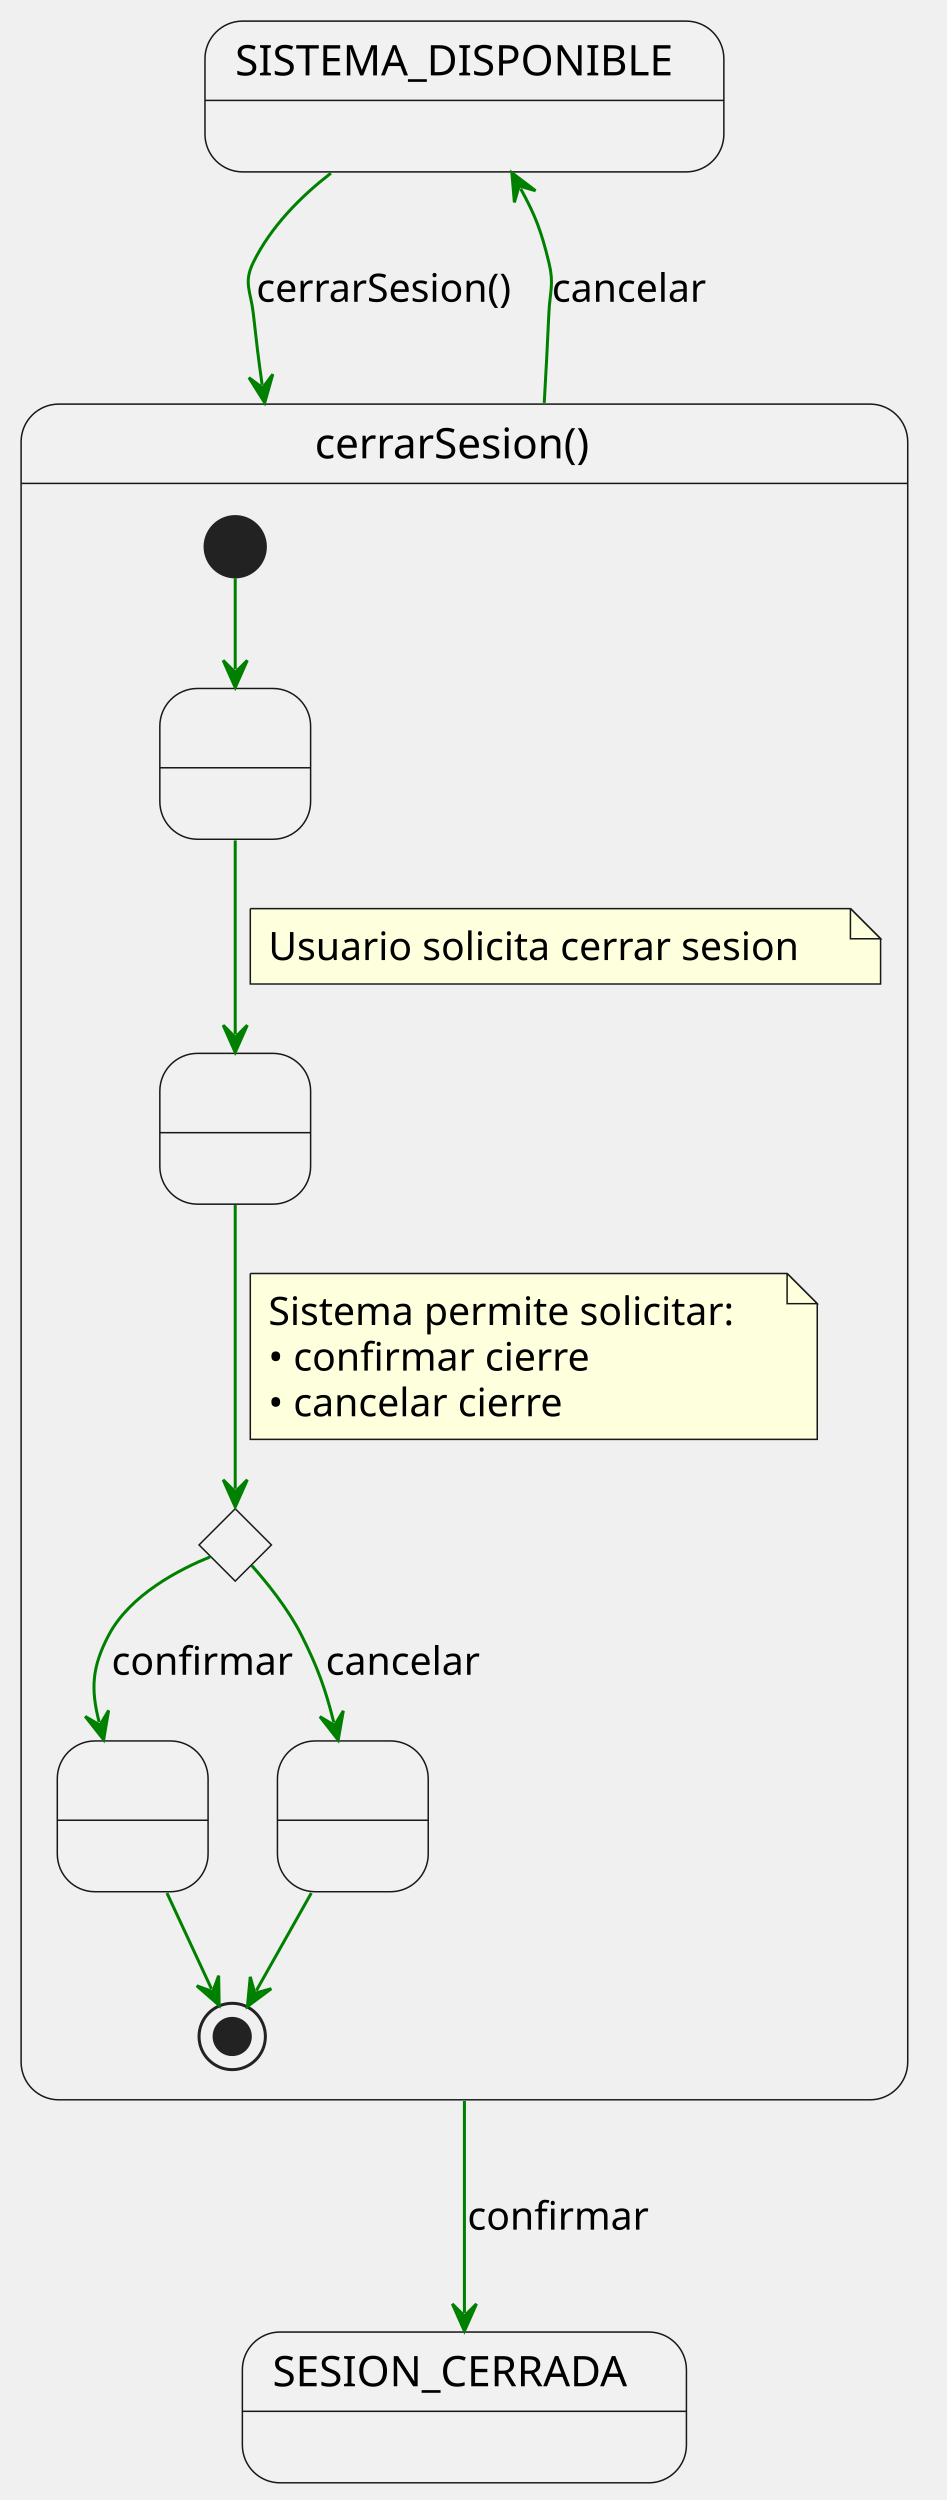
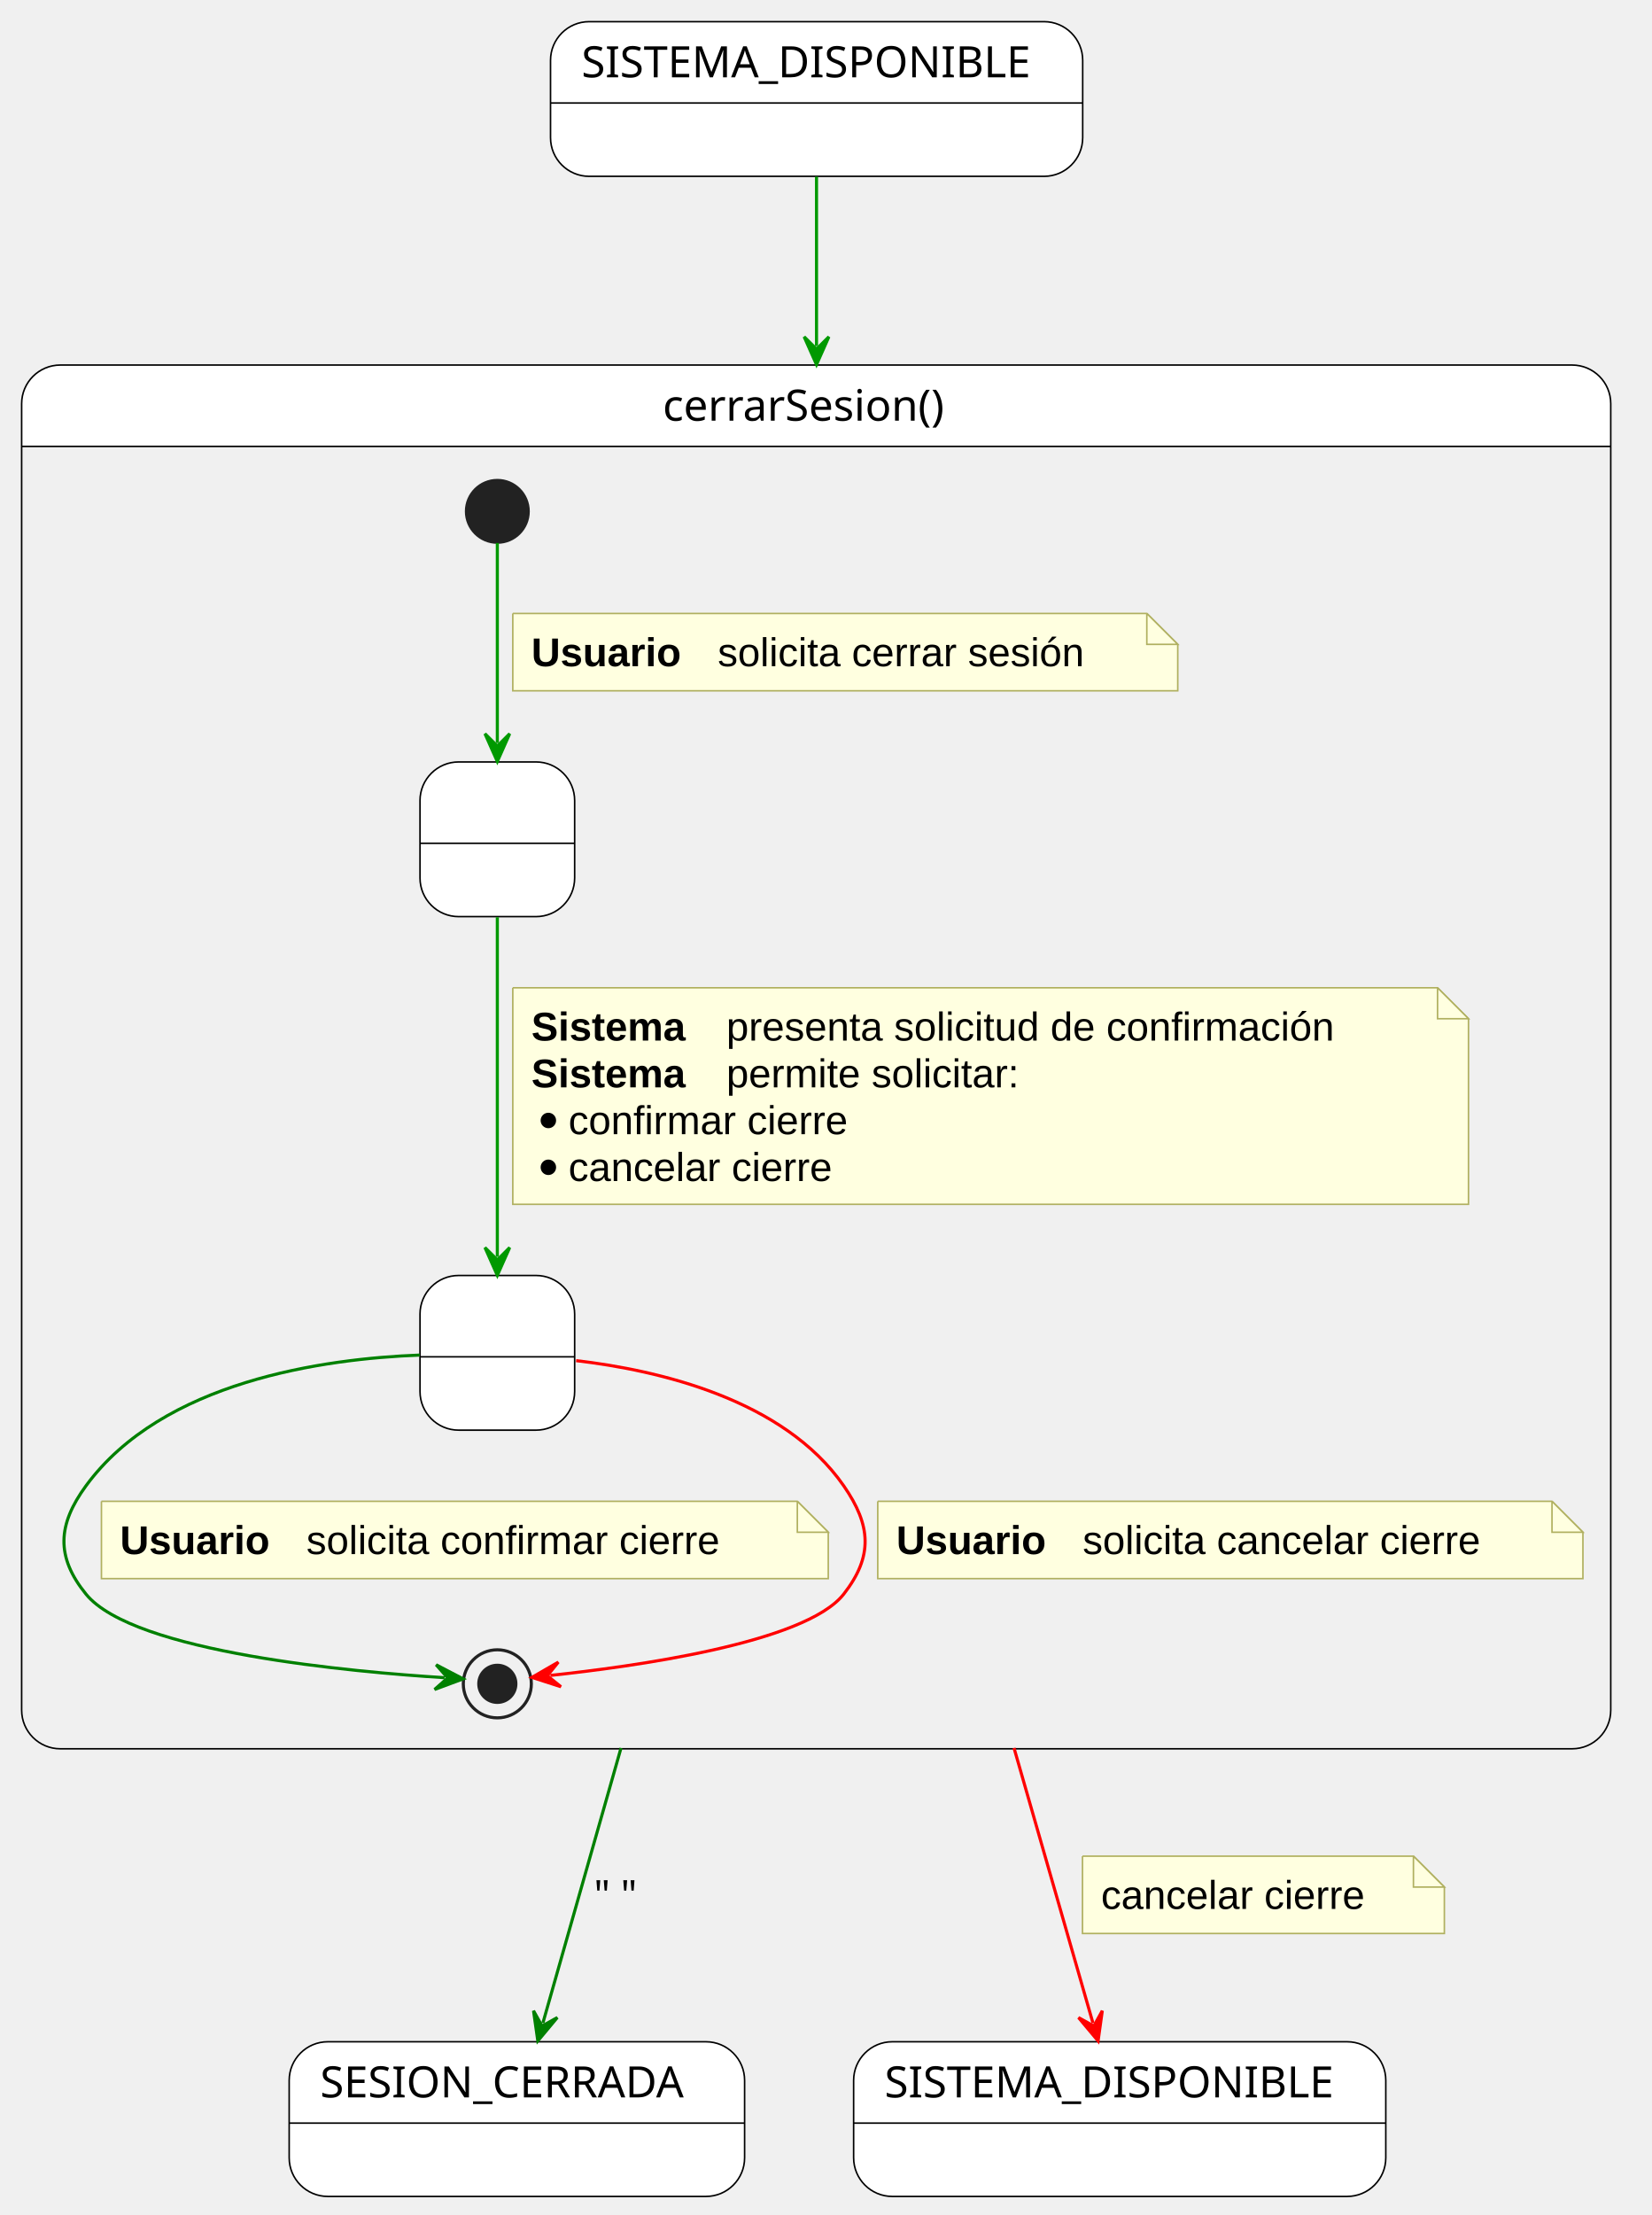
- <svg xmlns="http://www.w3.org/2000/svg" contentStyleType="text/css" data-diagram-type="STATE" height="829px" preserveAspectRatio="none" style="width:314px;height:829px;background:#FFFFFF;" version="1.1" viewBox="0 0 314 829" width="314px" zoomAndPan="magnify">
+ <svg xmlns="http://www.w3.org/2000/svg" contentStyleType="text/css" data-diagram-type="STATE" height="716px" preserveAspectRatio="none" style="width:534px;height:716px;background:#FFFFFF;" version="1.1" viewBox="0 0 534 716" width="534px" zoomAndPan="magnify">
  <defs />
  <g>
-     <g id="SISTEMA_DISPONIBLE">
-       <rect fill="#F1F1F1" height="50" rx="12.5" ry="12.5" style="stroke:#181818;stroke-width:0.5;" width="172.065" x="67.97" y="7" />
-       <line style="stroke:#181818;stroke-width:0.5;" x1="67.97" x2="240.035" y1="33.297" y2="33.297" />
-       <text fill="#000000" font-family="sans-serif" font-size="14" lengthAdjust="spacing" textLength="152.065" x="77.97" y="24.995">SISTEMA_DISPONIBLE</text>
+     <g id="Inicio">
+       <rect fill="#FFFFFF" height="50" rx="12.5" ry="12.5" style="stroke:#000000;stroke-width:0.5;" width="172.065" x="178" y="7" />
+       <line style="stroke:#000000;stroke-width:0.5;" x1="178" x2="350.065" y1="33.297" y2="33.297" />
+       <text fill="#000000" font-family="sans-serif" font-size="14" lengthAdjust="spacing" textLength="152.065" x="188" y="24.995">SISTEMA_DISPONIBLE</text>
    </g>
-     <g id="SESION_CERRADA">
-       <rect fill="#F1F1F1" height="50" rx="12.5" ry="12.5" style="stroke:#181818;stroke-width:0.5;" width="147.251" x="80.37" y="773.3" />
-       <line style="stroke:#181818;stroke-width:0.5;" x1="80.37" x2="227.621" y1="799.597" y2="799.597" />
-       <text fill="#000000" font-family="sans-serif" font-size="14" lengthAdjust="spacing" textLength="127.251" x="90.37" y="791.295">SESION_CERRADA</text>
+     <path d="M19.5,118 L508.3,118 A12.5,12.5 0 0 1 520.8,130.5 L520.8,144.297 L7,144.297 L7,130.5 A12.5,12.5 0 0 1 19.5,118" fill="#FFFFFF" />
+     <rect fill="none" height="447.297" rx="12.5" ry="12.5" style="stroke:#000000;stroke-width:0.5;" width="513.8" x="7" y="118" />
+     <line style="stroke:#000000;stroke-width:0.5;" x1="7" x2="520.8" y1="144.297" y2="144.297" />
+     <text fill="#000000" font-family="sans-serif" font-size="14" lengthAdjust="spacing" textLength="99.203" x="214.298" y="135.995">cerrarSesion()</text>
+     <g id="CerrarSesionContainer.EstadoVisualizacion">
+       <rect fill="#FFFFFF" height="50" rx="12.5" ry="12.5" style="stroke:#000000;stroke-width:0.5;" width="50" x="135.8" y="246.297" />
+       <line style="stroke:#000000;stroke-width:0.5;" x1="135.8" x2="185.8" y1="272.594" y2="272.594" />
+       <text fill="#000000" font-family="sans-serif" font-size="14" lengthAdjust="spacing" textLength="4.45" x="158.575" y="264.292"> </text>
    </g>
-     <path d="M19.5,134 L288.5,134 A12.5,12.5 0 0 1 301,146.5 L301,160.297 L7,160.297 L7,146.5 A12.5,12.5 0 0 1 19.5,134" fill="#F1F1F1" />
-     <rect fill="none" height="562.297" rx="12.5" ry="12.5" style="stroke:#181818;stroke-width:0.5;" width="294" x="7" y="134" />
-     <line style="stroke:#181818;stroke-width:0.5;" x1="7" x2="301" y1="160.297" y2="160.297" />
-     <text fill="#000000" font-family="sans-serif" font-size="14" lengthAdjust="spacing" textLength="99.203" x="104.398" y="151.995">cerrarSesion()</text>
-     <g id="UC.N1">
-       <rect fill="#F1F1F1" height="50" rx="12.5" ry="12.5" style="stroke:#181818;stroke-width:0.5;" width="50" x="53" y="228.297" />
-       <line style="stroke:#181818;stroke-width:0.5;" x1="53" x2="103" y1="254.594" y2="254.594" />
-       <text fill="#000000" font-family="sans-serif" font-size="14" lengthAdjust="spacing" textLength="4.45" x="75.775" y="246.292"> </text>
+     <g id="CerrarSesionContainer.EstadoDecision">
+       <rect fill="#FFFFFF" height="50" rx="12.5" ry="12.5" style="stroke:#000000;stroke-width:0.5;" width="50" x="135.8" y="412.297" />
+       <line style="stroke:#000000;stroke-width:0.5;" x1="135.8" x2="185.8" y1="438.594" y2="438.594" />
+       <text fill="#000000" font-family="sans-serif" font-size="14" lengthAdjust="spacing" textLength="4.45" x="158.575" y="430.292"> </text>
    </g>
-     <g id="UC.N2">
-       <rect fill="#F1F1F1" height="50" rx="12.5" ry="12.5" style="stroke:#181818;stroke-width:0.5;" width="50" x="53" y="349.297" />
-       <line style="stroke:#181818;stroke-width:0.5;" x1="53" x2="103" y1="375.594" y2="375.594" />
-       <text fill="#000000" font-family="sans-serif" font-size="14" lengthAdjust="spacing" textLength="4.45" x="75.775" y="367.292"> </text>
+     <ellipse cx="160.8" cy="165.297" fill="#222222" rx="10" ry="10" style="stroke:#222222;stroke-width:1;" />
+     <ellipse cx="160.8" cy="544.297" fill="none" rx="11" ry="11" style="stroke:#222222;stroke-width:1;" />
+     <ellipse cx="160.8" cy="544.297" fill="#222222" rx="6" ry="6" style="stroke:#222222;stroke-width:1;" />
+     <g class="link" data-entity-1=".start.CerrarSesionContainer" data-entity-2="EstadoVisualizacion" data-source-line="29" data-uid="lnk3" id="link_.start.CerrarSesionContainer_EstadoVisualizacion">
+       <path d="M160.8,175.527 C160.8,191.237 160.8,217.657 160.8,240.167" fill="none" id="*start*CerrarSesionContainer-to-EstadoVisualizacion" style="stroke:#009900;stroke-width:1;" />
+       <polygon fill="#009900" points="160.8,246.167,164.8,237.167,160.8,241.167,156.8,237.167,160.8,246.167" style="stroke:#009900;stroke-width:1;" />
+       <path d="M165.8,198.297 L165.8,223.297 L380.8,223.297 L380.8,208.297 L370.8,198.297 L165.8,198.297" fill="#FFFFE0" style="stroke:#B0B060;stroke-width:0.5;" />
+       <path d="M370.8,198.297 L370.8,208.297 L380.8,208.297 L370.8,198.297" fill="#FFFFE0" style="stroke:#B0B060;stroke-width:0.5;" />
+       <text fill="#000000" font-family="Arial" font-size="13" font-weight="bold" lengthAdjust="spacing" textLength="56.12" x="171.8" y="215.364">Usuario</text>
+       <text fill="#000000" font-family="Arial" font-size="13" lengthAdjust="spacing" textLength="134.532" x="232.052" y="215.364">solicita cerrar sesión</text>
    </g>
-     <g id="UC.END_OK">
-       <rect fill="#F1F1F1" height="50" rx="12.5" ry="12.5" style="stroke:#181818;stroke-width:0.5;" width="50" x="19" y="577.297" />
-       <line style="stroke:#181818;stroke-width:0.5;" x1="19" x2="69" y1="603.594" y2="603.594" />
-       <text fill="#000000" font-family="sans-serif" font-size="14" lengthAdjust="spacing" textLength="4.45" x="41.775" y="595.292"> </text>
+     <g class="link" data-entity-1="EstadoVisualizacion" data-entity-2="EstadoDecision" data-source-line="34" data-uid="lnk4" id="link_EstadoVisualizacion_EstadoDecision">
+       <path d="M160.8,296.497 C160.8,327.587 160.8,375.247 160.8,406.267" fill="none" id="EstadoVisualizacion-to-EstadoDecision" style="stroke:#009900;stroke-width:1;" />
+       <polygon fill="#009900" points="160.8,412.267,164.8,403.267,160.8,407.267,156.8,403.267,160.8,412.267" style="stroke:#009900;stroke-width:1;" />
+       <path d="M165.8,319.297 L165.8,389.297 L474.8,389.297 L474.8,329.297 L464.8,319.297 L165.8,319.297" fill="#FFFFE0" style="stroke:#B0B060;stroke-width:0.5;" />
+       <path d="M464.8,319.297 L464.8,329.297 L474.8,329.297 L464.8,319.297" fill="#FFFFE0" style="stroke:#B0B060;stroke-width:0.5;" />
+       <text fill="#000000" font-family="Arial" font-size="13" font-weight="bold" lengthAdjust="spacing" textLength="58.906" x="171.8" y="336.364">Sistema</text>
+       <text fill="#000000" font-family="Arial" font-size="13" lengthAdjust="spacing" textLength="225.069" x="234.839" y="336.364">presenta solicitud de confirmación</text>
+       <text fill="#000000" font-family="Arial" font-size="13" font-weight="bold" lengthAdjust="spacing" textLength="58.906" x="171.8" y="351.497">Sistema</text>
+       <text fill="#000000" font-family="Arial" font-size="13" lengthAdjust="spacing" textLength="110.595" x="234.839" y="351.497">permite solicitar:</text>
+       <ellipse cx="177.3" cy="362.195" fill="#000000" rx="2.5" ry="2.5" />
+       <text fill="#000000" font-family="Arial" font-size="13" lengthAdjust="spacing" textLength="104.425" x="183.8" y="366.629">confirmar cierre</text>
+       <ellipse cx="177.3" cy="377.328" fill="#000000" rx="2.5" ry="2.5" />
+       <text fill="#000000" font-family="Arial" font-size="13" lengthAdjust="spacing" textLength="96.999" x="183.8" y="381.762">cancelar cierre</text>
    </g>
-     <g id="UC.END_NO">
-       <rect fill="#F1F1F1" height="50" rx="12.5" ry="12.5" style="stroke:#181818;stroke-width:0.5;" width="50" x="92" y="577.297" />
-       <line style="stroke:#181818;stroke-width:0.5;" x1="92" x2="142" y1="603.594" y2="603.594" />
-       <text fill="#000000" font-family="sans-serif" font-size="14" lengthAdjust="spacing" textLength="4.45" x="114.775" y="595.292"> </text>
+     <g class="link" data-entity-1="EstadoDecision" data-entity-2=".end.CerrarSesionContainer" data-source-line="43" data-uid="lnk6" id="link_EstadoDecision_.end.CerrarSesionContainer">
+       <path d="M135.73,438.027 C104.6,439.207 52.56,446.507 27.8,480.297 C18.61,492.847 18,503.217 27.8,515.297 C43.19,534.257 114.662,540.49 143.752,542.32" fill="none" id="EstadoDecision-to-*end*CerrarSesionContainer" style="stroke:#008000;stroke-width:1;" />
+       <polygon fill="#008000" points="149.74,542.697,141.009,538.14,144.75,542.383,140.507,546.124,149.74,542.697" style="stroke:#008000;stroke-width:1;" />
+       <path d="M32.8,485.297 L32.8,510.297 L267.8,510.297 L267.8,495.297 L257.8,485.297 L32.8,485.297" fill="#FFFFE0" style="stroke:#B0B060;stroke-width:0.5;" />
+       <path d="M257.8,485.297 L257.8,495.297 L267.8,495.297 L257.8,485.297" fill="#FFFFE0" style="stroke:#B0B060;stroke-width:0.5;" />
+       <text fill="#000000" font-family="Arial" font-size="13" font-weight="bold" lengthAdjust="spacing" textLength="56.12" x="38.8" y="502.364">Usuario</text>
+       <text fill="#000000" font-family="Arial" font-size="13" lengthAdjust="spacing" textLength="154.331" x="99.052" y="502.364">solicita confirmar cierre</text>
    </g>
-     <g class="entity" data-entity="D1" data-uid="ent0009" id="entity_D1">
-       <polygon fill="#F1F1F1" points="78,500.297,90,512.297,78,524.297,66,512.297,78,500.297" style="stroke:#181818;stroke-width:0.5;" />
+     <g class="link" data-entity-1="EstadoDecision" data-entity-2=".end.CerrarSesionContainer" data-source-line="48" data-uid="lnk7" id="link_EstadoDecision_.end.CerrarSesionContainer">
+       <path d="M186.28,439.827 C212.89,442.937 253.4,452.307 272.8,480.297 C281.66,493.087 282.37,503.037 272.8,515.297 C260.34,531.257 203.776,538.819 177.956,541.579" fill="none" id="EstadoDecision-to-*end*CerrarSesionContainer-1" style="stroke:#FF0000;stroke-width:1;" />
+       <polygon fill="#FF0000" points="171.99,542.217,181.364,545.238,176.962,541.685,180.514,537.283,171.99,542.217" style="stroke:#FF0000;stroke-width:1;" />
+       <path d="M283.8,485.297 L283.8,510.297 L511.8,510.297 L511.8,495.297 L501.8,485.297 L283.8,485.297" fill="#FFFFE0" style="stroke:#B0B060;stroke-width:0.5;" />
+       <path d="M501.8,485.297 L501.8,495.297 L511.8,495.297 L501.8,485.297" fill="#FFFFE0" style="stroke:#B0B060;stroke-width:0.5;" />
+       <text fill="#000000" font-family="Arial" font-size="13" font-weight="bold" lengthAdjust="spacing" textLength="56.12" x="289.8" y="502.364">Usuario</text>
+       <text fill="#000000" font-family="Arial" font-size="13" lengthAdjust="spacing" textLength="146.904" x="350.052" y="502.364">solicita cancelar cierre</text>
    </g>
-     <ellipse cx="78" cy="181.297" fill="#222222" rx="10" ry="10" style="stroke:#222222;stroke-width:1;" />
-     <ellipse cx="77" cy="675.297" fill="none" rx="11" ry="11" style="stroke:#222222;stroke-width:1;" />
-     <ellipse cx="77" cy="675.297" fill="#222222" rx="6" ry="6" style="stroke:#222222;stroke-width:1;" />
-     <g class="link" data-entity-1=".start.UC" data-entity-2="N1" data-link-type="dependency" data-source-line="10" data-uid="lnk3" id="link_.start.UC_N1">
-       <path d="M78,191.737 C78,200.997 78,209.487 78,221.977" fill="none" id="*start*UC-to-N1" style="stroke:#008000;stroke-width:1;" />
-       <polygon fill="#008000" points="78,227.977,82,218.977,78,222.977,74,218.977,78,227.977" style="stroke:#008000;stroke-width:1;" />
+     <g id="FinSesion">
+       <rect fill="#FFFFFF" height="50" rx="12.5" ry="12.5" style="stroke:#000000;stroke-width:0.5;" width="147.251" x="93.5" y="660" />
+       <line style="stroke:#000000;stroke-width:0.5;" x1="93.5" x2="240.751" y1="686.297" y2="686.297" />
+       <text fill="#000000" font-family="sans-serif" font-size="14" lengthAdjust="spacing" textLength="127.251" x="103.5" y="677.995">SESION_CERRADA</text>
    </g>
-     <g class="link" data-entity-1="N1" data-entity-2="N2" data-link-type="dependency" data-source-line="19" data-uid="lnk4" id="link_N1_N2">
-       <path d="M78,278.667 C78,299.197 78,322.437 78,342.957" fill="none" id="N1-to-N2" style="stroke:#008000;stroke-width:1;" />
-       <polygon fill="#008000" points="78,348.957,82,339.957,78,343.957,74,339.957,78,348.957" style="stroke:#008000;stroke-width:1;" />
-       <path d="M83,301.297 L83,326.297 L292,326.297 L292,311.297 L282,301.297 L83,301.297" fill="#FEFFDD" style="stroke:#181818;stroke-width:0.5;" />
-       <path d="M282,301.297 L282,311.297 L292,311.297 L282,301.297" fill="#FEFFDD" style="stroke:#181818;stroke-width:0.5;" />
-       <text fill="#000000" font-family="sans-serif" font-size="13" lengthAdjust="spacing" textLength="188.068" x="89" y="318.364">Usuario solicita cerrar sesion</text>
+     <g id="FinSistema">
+       <rect fill="#FFFFFF" height="50" rx="12.5" ry="12.5" style="stroke:#000000;stroke-width:0.5;" width="172.065" x="276" y="660" />
+       <line style="stroke:#000000;stroke-width:0.5;" x1="276" x2="448.065" y1="686.297" y2="686.297" />
+       <text fill="#000000" font-family="sans-serif" font-size="14" lengthAdjust="spacing" textLength="152.065" x="286" y="677.995">SISTEMA_DISPONIBLE</text>
    </g>
-     <g class="link" data-entity-1="N2" data-entity-2="D1" data-link-type="dependency" data-source-line="24" data-uid="lnk5" id="link_N2_D1">
-       <path d="M78,399.607 C78,429.107 78,471.607 78,493.697" fill="none" id="N2-to-D1" style="stroke:#008000;stroke-width:1;" />
-       <polygon fill="#008000" points="78,499.697,82,490.697,78,494.697,74,490.697,78,499.697" style="stroke:#008000;stroke-width:1;" />
-       <path d="M83,422.297 L83,477.297 L271,477.297 L271,432.297 L261,422.297 L83,422.297" fill="#FEFFDD" style="stroke:#181818;stroke-width:0.5;" />
-       <path d="M261,422.297 L261,432.297 L271,432.297 L261,422.297" fill="#FEFFDD" style="stroke:#181818;stroke-width:0.5;" />
-       <text fill="#000000" font-family="sans-serif" font-size="13" lengthAdjust="spacing" textLength="167.089" x="89" y="439.364">Sistema permite solicitar:</text>
-       <text fill="#000000" font-family="sans-serif" font-size="13" lengthAdjust="spacing" textLength="116.226" x="89" y="454.497">• confirmar cierre</text>
-       <text fill="#000000" font-family="sans-serif" font-size="13" lengthAdjust="spacing" textLength="108.799" x="89" y="469.629">• cancelar cierre</text>
+     <g class="link" data-entity-1="Inicio" data-entity-2="CerrarSesionContainer" data-source-line="60" data-uid="lnk8" id="link_Inicio_CerrarSesionContainer">
+       <path d="M264,57.13 C264,72.35 264,87.67 264,111.86" fill="none" id="Inicio-to-CerrarSesionContainer" style="stroke:#009900;stroke-width:1;" />
+       <polygon fill="#009900" points="264,117.86,268,108.86,264,112.86,260,108.86,264,117.86" style="stroke:#009900;stroke-width:1;" />
    </g>
-     <g class="link" data-entity-1="D1" data-entity-2="END_OK" data-link-type="dependency" data-source-line="31" data-uid="lnk6" id="link_D1_END_OK">
-       <path d="M69.69,516.257 C59.61,520.347 43.08,528.797 36,542.297 C30.48,552.827 30.043,559.984 32.883,571.084" fill="none" id="D1-to-END_OK" style="stroke:#008000;stroke-width:1;" />
-       <polygon fill="#008000" points="34.37,576.897,36.014,567.186,33.131,572.053,28.264,569.169,34.37,576.897" style="stroke:#008000;stroke-width:1;" />
-       <text fill="#000000" font-family="sans-serif" font-size="13" lengthAdjust="spacing" textLength="62.848" x="37" y="555.364">confirmar</text>
+     <g class="link" data-entity-1="CerrarSesionContainer" data-entity-2="FinSesion" data-source-line="63" data-uid="lnk9" id="link_CerrarSesionContainer_FinSesion">
+       <path d="M200.79,565.04 C189.9,603.39 181.74,632.109 175.53,653.959" fill="none" id="CerrarSesionContainer-to-FinSesion" style="stroke:#008000;stroke-width:1;" />
+       <polygon fill="#008000" points="173.89,659.73,180.198,652.166,175.257,654.92,172.503,649.979,173.89,659.73" style="stroke:#008000;stroke-width:1;" />
+       <text fill="#000000" font-family="sans-serif" font-size="13" lengthAdjust="spacing" textLength="73.944" x="192" y="617.067">"               "</text>
    </g>
-     <g class="link" data-entity-1="D1" data-entity-2="END_NO" data-link-type="dependency" data-source-line="32" data-uid="lnk7" id="link_D1_END_NO">
-       <path d="M83.43,519.077 C88.38,524.647 95.58,533.487 100,542.297 C105.45,553.157 107.96,560.225 110.69,571.185" fill="none" id="D1-to-END_NO" style="stroke:#008000;stroke-width:1;" />
-       <polygon fill="#008000" points="112.14,577.007,113.846,567.307,110.931,572.155,106.083,569.24,112.14,577.007" style="stroke:#008000;stroke-width:1;" />
-       <text fill="#000000" font-family="sans-serif" font-size="13" lengthAdjust="spacing" textLength="55.421" x="108" y="555.364">cancelar</text>
-     </g>
-     <g class="link" data-entity-1="END_OK" data-entity-2=".end.UC" data-link-type="dependency" data-source-line="34" data-uid="lnk9" id="link_END_OK_.end.UC">
-       <path d="M55.36,627.727 C61.32,640.567 65.763,650.105 70.142,659.535" fill="none" id="END_OK-to-*end*UC" style="stroke:#008000;stroke-width:1;" />
-       <polygon fill="#008000" points="72.67,664.977,72.507,655.129,70.564,660.442,65.251,658.499,72.67,664.977" style="stroke:#008000;stroke-width:1;" />
-     </g>
-     <g class="link" data-entity-1="END_NO" data-entity-2=".end.UC" data-link-type="dependency" data-source-line="35" data-uid="lnk10" id="link_END_NO_.end.UC">
-       <path d="M103.23,627.727 C95.91,640.727 90.297,650.7 84.997,660.1" fill="none" id="END_NO-to-*end*UC" style="stroke:#008000;stroke-width:1;" />
-       <polygon fill="#008000" points="82.05,665.327,89.955,659.452,84.506,660.971,82.986,655.523,82.05,665.327" style="stroke:#008000;stroke-width:1;" />
-     </g>
-     <g class="link" data-entity-1="SISTEMA_DISPONIBLE" data-entity-2="UC" data-link-type="dependency" data-source-line="38" data-uid="lnk11" id="link_SISTEMA_DISPONIBLE_UC">
-       <path d="M109.73,57.42 C99.41,65.41 89.76,75.29 84,87 C80.67,93.78 83.16,96.49 84,104 C85.09,113.74 85.512,117.68 86.932,127.63" fill="none" id="SISTEMA_DISPONIBLE-to-UC" style="stroke:#008000;stroke-width:1;" />
-       <polygon fill="#008000" points="87.78,133.57,90.468,124.095,87.074,128.62,82.549,125.225,87.78,133.57" style="stroke:#008000;stroke-width:1;" />
-       <text fill="#000000" font-family="sans-serif" font-size="13" lengthAdjust="spacing" textLength="92.117" x="85" y="100.067">cerrarSesion()</text>
-     </g>
-     <g class="link" data-entity-1="UC" data-entity-2="SISTEMA_DISPONIBLE" data-link-type="dependency" data-source-line="40" data-uid="lnk13" id="link_UC_SISTEMA_DISPONIBLE">
-       <path d="M180.47,133.6 C181.05,123.61 181.56,113.72 182,104 C182.34,96.46 183.79,94.34 182,87 C179.5,76.74 177.579,71.513 172.629,62.543" fill="none" id="UC-to-SISTEMA_DISPONIBLE" style="stroke:#008000;stroke-width:1;" />
-       <polygon fill="#008000" points="169.73,57.29,170.576,67.102,172.146,61.668,177.581,63.237,169.73,57.29" style="stroke:#008000;stroke-width:1;" />
-       <text fill="#000000" font-family="sans-serif" font-size="13" lengthAdjust="spacing" textLength="55.421" x="183" y="100.067">cancelar</text>
-     </g>
-     <g class="link" data-entity-1="UC" data-entity-2="SESION_CERRADA" data-link-type="dependency" data-source-line="39" data-uid="lnk12" id="link_UC_SESION_CERRADA">
-       <path d="M154,696.66 C154,727.81 154,748.81 154,766.97" fill="none" id="UC-to-SESION_CERRADA" style="stroke:#008000;stroke-width:1;" />
-       <polygon fill="#008000" points="154,772.97,158,763.97,154,767.97,150,763.97,154,772.97" style="stroke:#008000;stroke-width:1;" />
-       <text fill="#000000" font-family="sans-serif" font-size="13" lengthAdjust="spacing" textLength="62.848" x="155" y="739.367">confirmar</text>
+     <g class="link" data-entity-1="CerrarSesionContainer" data-entity-2="FinSistema" data-source-line="66" data-uid="lnk10" id="link_CerrarSesionContainer_FinSistema">
+       <path d="M327.86,565.04 C338.87,603.39 347.115,632.113 353.385,653.963" fill="none" id="CerrarSesionContainer-to-FinSistema" style="stroke:#FF0000;stroke-width:1;" />
+       <polygon fill="#FF0000" points="355.04,659.73,356.402,649.976,353.661,654.924,348.713,652.182,355.04,659.73" style="stroke:#FF0000;stroke-width:1;" />
+       <path d="M350,600 L350,625 L467,625 L467,610 L457,600 L350,600" fill="#FFFFE0" style="stroke:#B0B060;stroke-width:0.5;" />
+       <path d="M457,600 L457,610 L467,610 L457,600" fill="#FFFFE0" style="stroke:#B0B060;stroke-width:0.5;" />
+       <text fill="#000000" font-family="Arial" font-size="13" lengthAdjust="spacing" textLength="96.999" x="356" y="617.067">cancelar cierre</text>
    </g>
  </g>
</svg>
